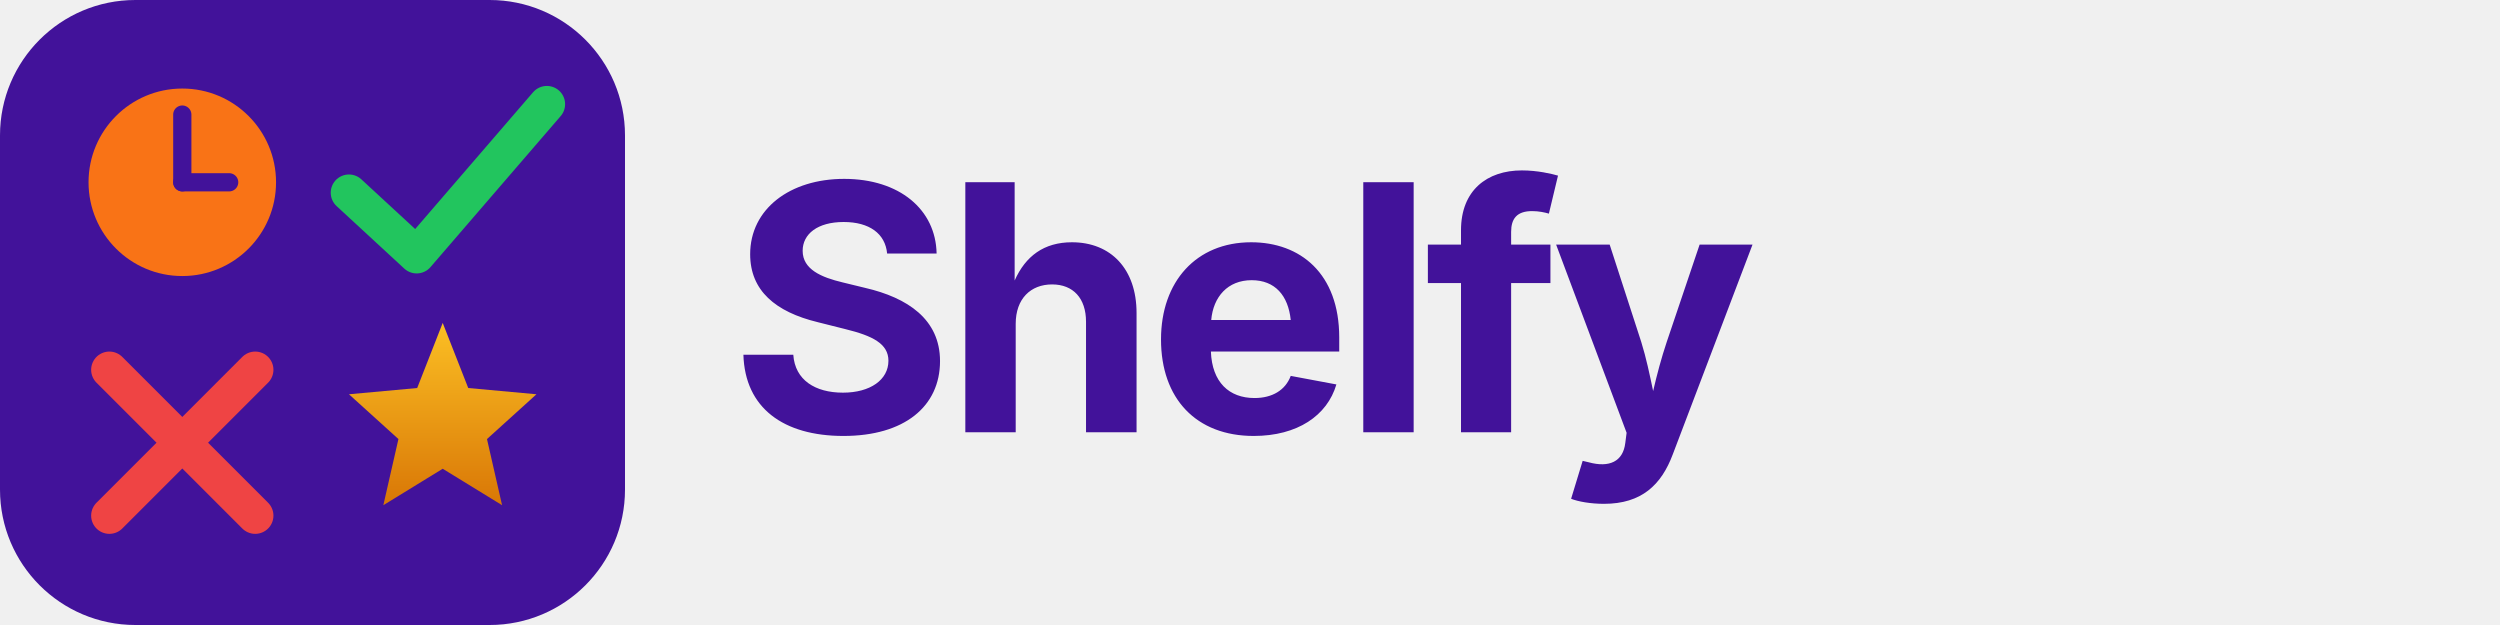
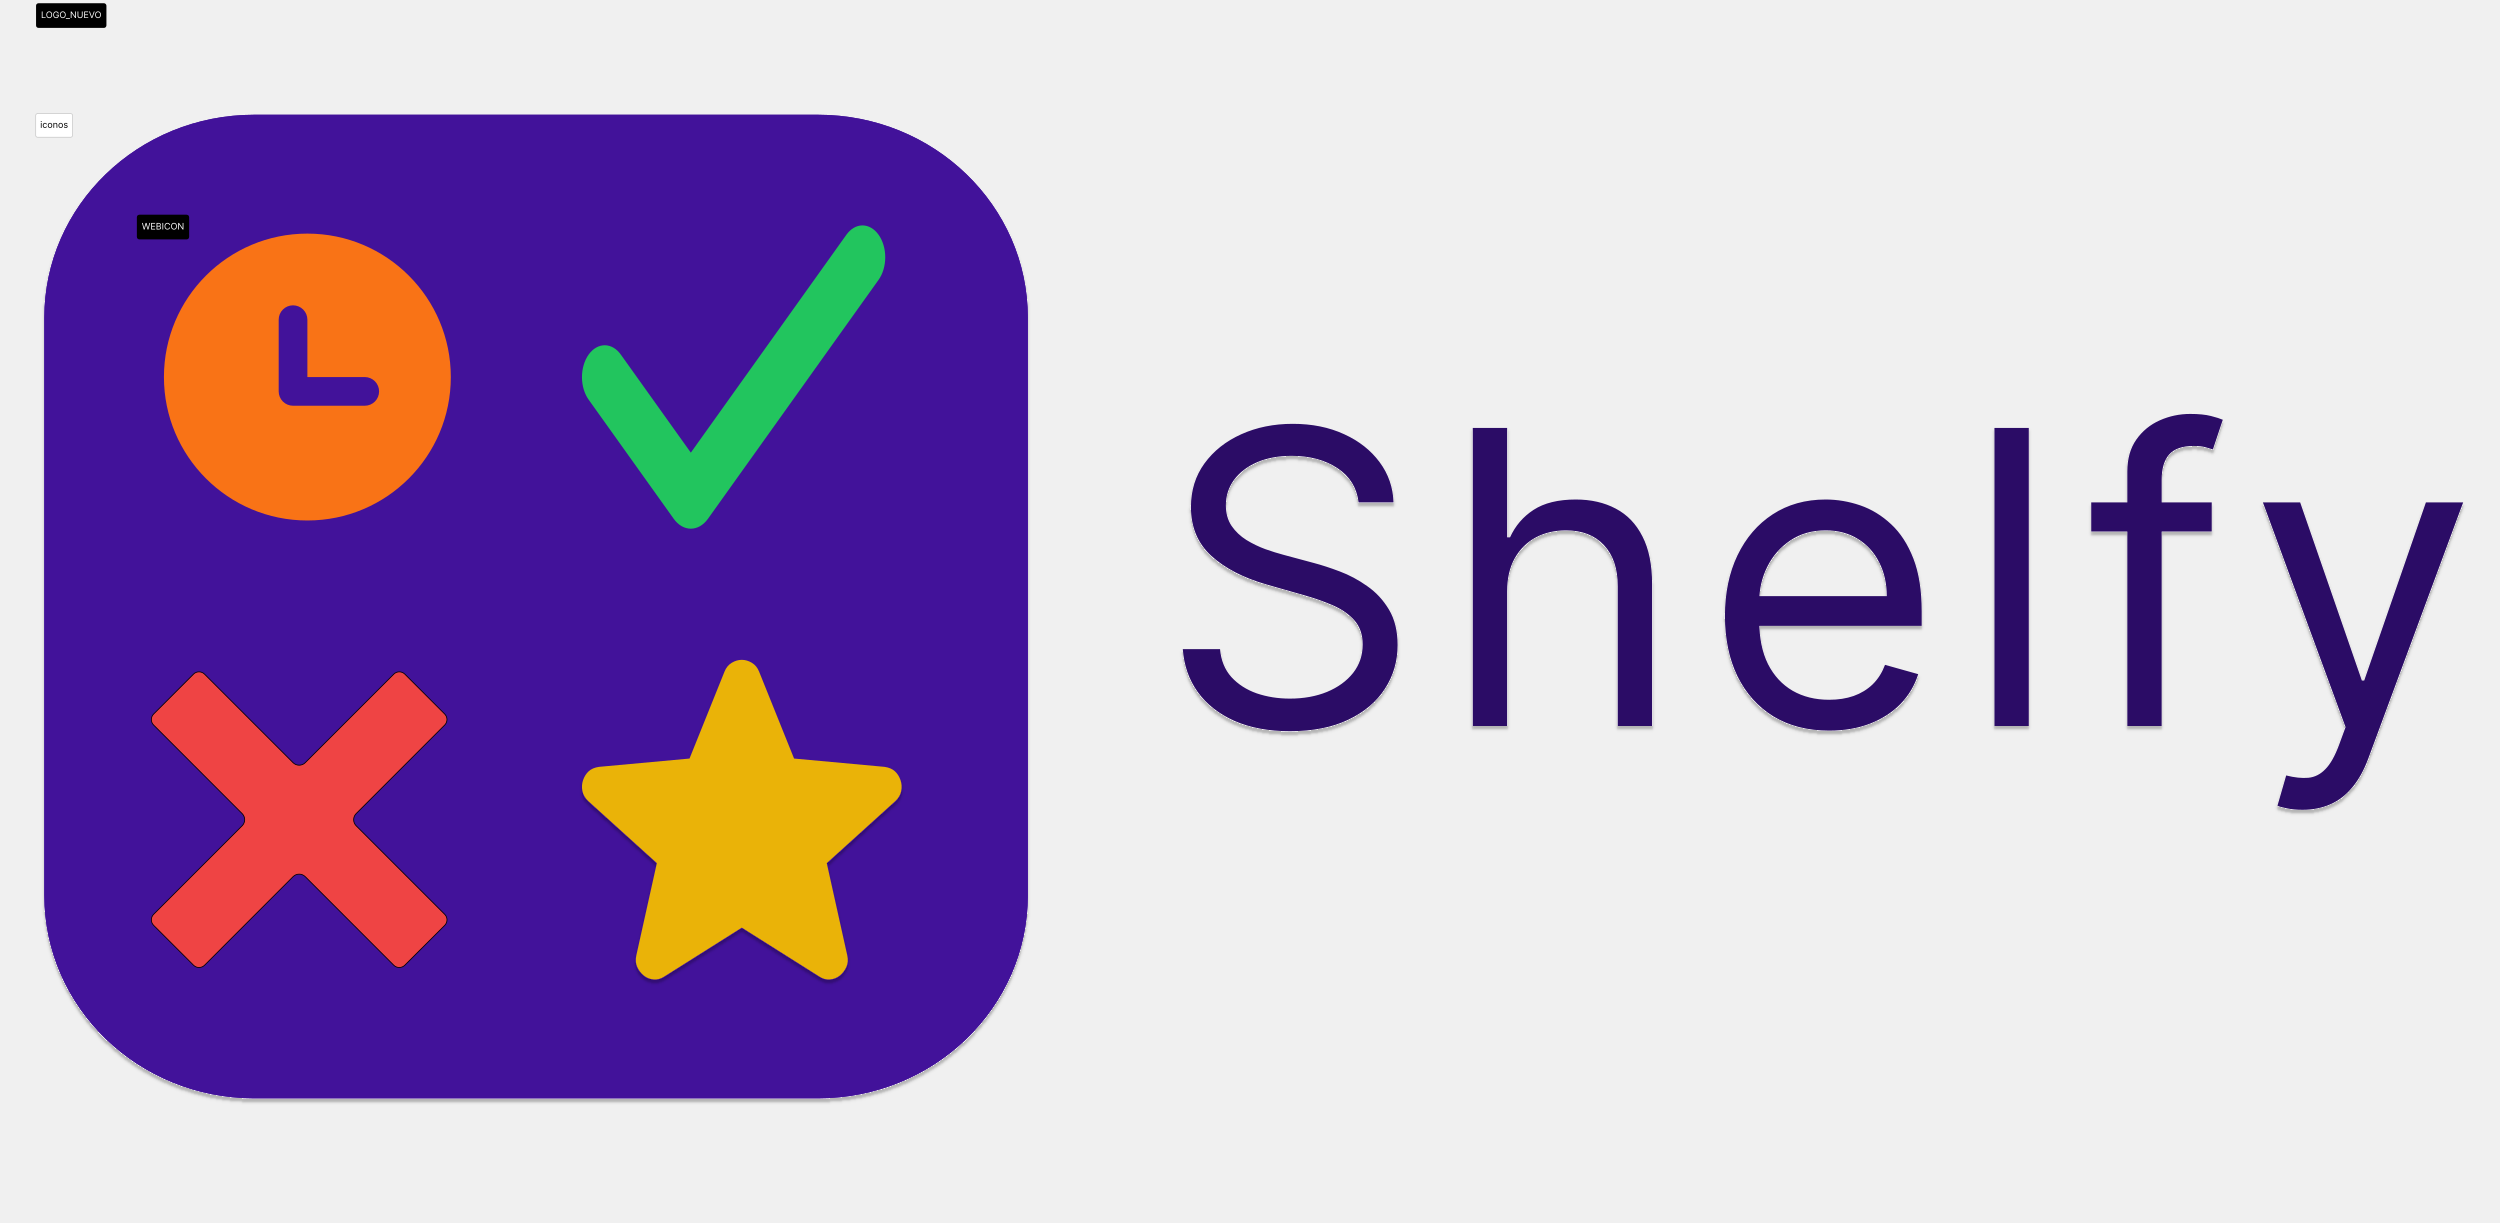
- <svg xmlns="http://www.w3.org/2000/svg" viewBox="0 0 480 120" width="480" height="120">
+ <svg xmlns="http://www.w3.org/2000/svg" width="3050" height="1492" viewBox="0 0 3050 1492" fill="none">
+   <g filter="url(#filter0_d_20_519)">
+     <path d="M54 387.525C54 250.821 168.603 140 309.973 140H998.027C1139.4 140 1254 250.821 1254 387.525V1092.48C1254 1229.18 1139.4 1340 998.027 1340H309.973C168.603 1340 54 1229.18 54 1092.48V387.525Z" fill="#42129A" />
+     <path d="M309.973 140.495H998.027C1139.12 140.495 1253.49 251.094 1253.49 387.525V1092.48C1253.49 1228.91 1139.12 1339.5 998.027 1339.5H309.973C168.886 1339.5 54.512 1228.91 54.512 1092.48V387.525C54.512 251.094 168.886 140.495 309.973 140.495Z" stroke="#42129A" />
+   </g>
+   <path fill-rule="evenodd" clip-rule="evenodd" d="M200 460C200 363.348 278.348 285 375 285C471.652 285 550 363.348 550 460C550 556.652 471.652 635 375 635C278.348 635 200 556.652 200 460ZM375 390C375 385.359 373.156 380.908 369.874 377.626C366.592 374.344 362.141 372.5 357.5 372.5C352.859 372.5 348.408 374.344 345.126 377.626C341.844 380.908 340 385.359 340 390V477.5C340 482.141 341.844 486.592 345.126 489.874C348.408 493.156 352.859 495 357.5 495H445C449.641 495 454.092 493.156 457.374 489.874C460.656 486.592 462.5 482.141 462.5 477.5C462.5 472.859 460.656 468.408 457.374 465.126C454.092 461.844 449.641 460 445 460H375V390Z" fill="#F97316" />
+   <path fill-rule="evenodd" clip-rule="evenodd" d="M1071.87 286.398C1077.08 293.691 1080 303.58 1080 313.891C1080 324.202 1077.08 334.091 1071.87 341.383L863.762 632.848C861.012 636.701 857.747 639.757 854.153 641.842C850.559 643.927 846.708 645 842.818 645C838.928 645 835.076 643.927 831.483 641.842C827.889 639.757 824.624 636.701 821.874 632.848L718.476 488.062C715.825 484.475 713.709 480.184 712.254 475.44C710.799 470.695 710.033 465.593 710.001 460.429C709.969 455.266 710.672 450.146 712.068 445.367C713.464 440.588 715.525 436.246 718.132 432.595C720.739 428.944 723.839 426.056 727.251 424.101C730.664 422.146 734.32 421.162 738.006 421.207C741.693 421.252 745.336 422.324 748.724 424.362C752.111 426.4 755.175 429.363 757.736 433.077L842.809 552.224L1032.59 286.398C1035.17 282.785 1038.23 279.918 1041.6 277.962C1044.97 276.007 1048.58 275 1052.23 275C1055.88 275 1059.49 276.007 1062.86 277.962C1066.23 279.918 1069.29 282.785 1071.87 286.398Z" fill="#22C55E" />
+   <path d="M236.081 822.43C239.791 818.718 245.808 818.717 249.519 822.428L357.549 930.462C361.649 934.562 368.297 934.564 372.397 930.464L480.46 822.427C484.172 818.716 490.189 818.719 493.897 822.432L542.538 871.128C546.244 874.838 546.243 880.849 542.535 884.558L434.529 992.599C430.43 996.699 430.431 1003.35 434.53 1007.45L542.57 1115.5C546.282 1119.21 546.279 1125.23 542.563 1128.94L493.831 1177.59C490.12 1181.29 484.108 1181.29 480.4 1177.58L372.398 1069.54C368.298 1065.44 361.648 1065.44 357.547 1069.54L249.56 1177.58C245.851 1181.29 239.836 1181.29 236.125 1177.58L187.429 1128.92C183.717 1125.21 183.715 1119.19 187.425 1115.48L295.417 1007.45C299.515 1003.35 299.515 996.7 295.417 992.6L187.419 884.56C183.711 880.85 183.711 874.838 187.418 871.128L236.081 822.43Z" fill="#EF4444" stroke="black" />
+   <g filter="url(#filter1_d_20_519)">
+     <path d="M904.99 1131.72L810.466 1191.34C806.29 1194.13 801.925 1195.32 797.369 1194.92C792.814 1194.52 788.828 1192.93 785.412 1190.15C781.995 1187.37 779.338 1183.89 777.44 1179.73C775.542 1175.56 775.162 1170.89 776.301 1165.71L801.355 1053.02L717.65 977.304C713.854 973.727 711.485 969.649 710.544 965.07C709.602 960.491 709.883 956.024 711.387 951.667C712.89 947.311 715.168 943.734 718.22 940.935C721.272 938.137 725.448 936.349 730.747 935.57L841.215 925.434L883.922 819.309C885.82 814.539 888.766 810.962 892.759 808.577C896.753 806.192 900.83 805 904.99 805C909.151 805 913.228 806.192 917.221 808.577C921.215 810.962 924.161 814.539 926.059 819.309L968.766 925.434L1079.23 935.57C1084.55 936.365 1088.72 938.153 1091.76 940.935C1094.8 943.718 1097.08 947.295 1098.59 951.667C1100.11 956.039 1100.4 960.515 1099.46 965.094C1098.52 969.673 1096.14 973.743 1092.33 977.304L1008.63 1053.02L1033.68 1165.71C1034.82 1170.87 1034.44 1175.55 1032.54 1179.73C1030.64 1183.91 1027.99 1187.38 1024.57 1190.15C1021.15 1192.92 1017.17 1194.51 1012.61 1194.92C1008.06 1195.33 1003.69 1194.14 999.514 1191.34L904.99 1131.72Z" fill="url(#paint0_linear_20_519)" />
+   </g>
+   <g filter="url(#filter2_d_20_519)">
+     <path d="M1657.49 612.955C1655.36 594.962 1646.72 580.994 1631.56 571.051C1616.41 561.108 1597.83 556.137 1575.81 556.137C1559.71 556.137 1545.63 558.741 1533.55 563.949C1521.6 569.157 1512.25 576.319 1505.5 585.433C1498.87 594.548 1495.56 604.905 1495.56 616.506C1495.56 626.212 1497.86 634.557 1502.48 641.541C1507.22 648.407 1513.25 654.148 1520.59 658.764C1527.93 663.262 1535.62 666.991 1543.67 669.95C1551.72 672.791 1559.12 675.1 1565.87 676.875L1602.8 686.818C1612.27 689.304 1622.8 692.737 1634.41 697.117C1646.12 701.496 1657.31 707.474 1667.96 715.05C1678.74 722.507 1687.61 732.095 1694.6 743.814C1701.58 755.533 1705.07 769.912 1705.07 786.962C1705.07 806.612 1699.92 824.362 1689.63 840.232C1679.45 856.092 1664.53 868.692 1644.88 878.052C1625.35 887.402 1601.62 892.072 1573.68 892.072C1547.64 892.072 1525.09 887.872 1506.03 879.472C1487.09 871.062 1472.18 859.342 1461.29 844.312C1450.52 829.282 1444.42 811.822 1443 791.932H1488.45C1489.64 805.662 1494.25 817.022 1502.3 826.022C1510.47 834.902 1520.77 841.532 1533.2 845.912C1545.75 850.172 1559.24 852.302 1573.68 852.302C1590.49 852.302 1605.58 849.582 1618.96 844.132C1632.33 838.572 1642.93 830.872 1650.74 821.052C1658.55 811.112 1662.46 799.512 1662.46 786.252C1662.46 774.172 1659.09 764.352 1652.34 756.776C1645.59 749.2 1636.71 743.045 1625.71 738.31C1614.7 733.575 1602.8 729.432 1590.02 725.881L1545.27 713.097C1516.86 704.929 1494.37 693.27 1477.8 678.118C1461.23 662.967 1452.94 643.139 1452.94 618.637C1452.94 598.277 1458.45 580.521 1469.46 565.37C1480.58 550.1 1495.5 538.262 1514.2 529.858C1533.02 521.335 1554.03 517.074 1577.23 517.074C1600.67 517.074 1621.5 521.276 1639.73 529.681C1657.96 537.967 1672.4 549.33 1683.06 563.771C1693.83 578.213 1699.51 594.607 1700.1 612.955H1657.49ZM1838.69 721.62V885.682H1796.79V522.046H1838.69V655.568H1842.24C1848.64 641.482 1858.22 630.296 1871.01 622.01C1883.91 613.606 1901.07 609.404 1922.5 609.404C1941.08 609.404 1957.36 613.132 1971.33 620.59C1985.3 627.929 1996.13 639.233 2003.82 654.503C2011.63 669.655 2015.54 688.949 2015.54 712.387V885.682H1973.64V715.227C1973.64 693.566 1968.01 676.816 1956.77 664.979C1945.64 653.023 1930.19 647.046 1910.43 647.046C1896.7 647.046 1884.38 649.946 1873.49 655.746C1862.72 661.546 1854.2 670.01 1847.93 681.137C1841.77 692.263 1838.69 705.758 1838.69 721.62ZM2231.55 891.362C2205.27 891.362 2182.6 885.562 2163.54 873.962C2144.6 862.242 2129.98 845.912 2119.69 824.962C2109.51 803.892 2104.42 779.382 2104.42 751.449C2104.42 723.513 2109.51 698.892 2119.69 677.585C2129.98 656.16 2144.31 639.47 2162.65 627.514C2181.12 615.441 2202.66 609.404 2227.29 609.404C2241.49 609.404 2255.52 611.771 2269.37 616.506C2283.22 621.241 2295.82 628.935 2307.19 639.588C2318.55 650.123 2327.6 664.091 2334.35 681.492C2341.1 698.892 2344.47 720.317 2344.47 745.767V763.523H2134.25V727.301H2301.86C2301.86 711.913 2298.78 698.182 2292.63 686.108C2286.59 674.034 2277.95 664.505 2266.7 657.521C2255.58 650.538 2242.44 647.046 2227.29 647.046C2210.59 647.046 2196.15 651.189 2183.96 659.475C2171.89 667.642 2162.6 678.296 2156.09 691.435C2149.57 704.574 2146.32 718.66 2146.32 733.693V757.841C2146.32 778.442 2149.87 795.902 2156.97 810.222C2164.19 824.422 2174.2 835.252 2186.98 842.712C2199.76 850.052 2214.62 853.722 2231.55 853.722C2242.56 853.722 2252.5 852.182 2261.38 849.102C2270.37 845.912 2278.13 841.172 2284.64 834.902C2291.15 828.512 2296.18 820.582 2299.73 811.112L2340.21 822.472C2335.95 836.202 2328.79 848.272 2318.73 858.692C2308.67 868.992 2296.24 877.042 2281.44 882.842C2266.64 888.522 2250.01 891.362 2231.55 891.362ZM2475.12 522.046V885.682H2433.22V522.046H2475.12ZM2698.32 612.955V648.466H2551.3V612.955H2698.32ZM2595.33 885.682V575.313C2595.33 559.688 2599 546.667 2606.34 536.25C2613.68 525.833 2623.21 518.021 2634.93 512.813C2646.65 507.604 2659.02 505 2672.04 505C2682.34 505 2690.74 505.829 2697.25 507.486C2703.76 509.143 2708.62 510.682 2711.81 512.102L2699.74 548.324C2697.61 547.614 2694.65 546.726 2690.86 545.661C2687.19 544.595 2682.34 544.063 2676.3 544.063C2662.45 544.063 2652.45 547.555 2646.29 554.539C2640.26 561.522 2637.24 571.762 2637.24 585.256V885.682H2595.33ZM2809.03 987.952C2801.93 987.952 2795.6 987.362 2790.03 986.182C2784.47 985.112 2780.62 984.052 2778.49 982.982L2789.15 946.052C2799.33 948.652 2808.32 949.602 2816.13 948.892C2823.95 948.182 2830.87 944.692 2836.91 938.412C2843.06 932.262 2848.69 922.262 2853.78 908.412L2861.59 887.102L2760.74 612.955H2806.19L2881.48 830.282H2884.32L2959.6 612.955H3005.06L2889.29 925.452C2884.08 939.542 2877.63 951.202 2869.93 960.432C2862.24 969.782 2853.3 976.712 2843.12 981.212C2833.06 985.702 2821.7 987.952 2809.03 987.952Z" fill="#2B0C66" />
+   </g>
+   <rect x="43" y="138" width="46.062" height="30" rx="3" fill="white" />
+   <rect x="43.5" y="138.5" width="45.062" height="29" rx="2.5" stroke="black" stroke-opacity="0.2" />
+   <path d="M49.844 156V150H50.766V156H49.844ZM50.312 149C50.133 149 49.978 148.939 49.848 148.816C49.72 148.694 49.656 148.547 49.656 148.375C49.656 148.203 49.72 148.056 49.848 147.934C49.978 147.811 50.133 147.75 50.312 147.75C50.492 147.75 50.646 147.811 50.773 147.934C50.904 148.056 50.969 148.203 50.969 148.375C50.969 148.547 50.904 148.694 50.773 148.816C50.646 148.939 50.492 149 50.312 149ZM54.892 156.125C54.329 156.125 53.845 155.992 53.438 155.727C53.032 155.461 52.72 155.095 52.501 154.629C52.282 154.163 52.173 153.63 52.173 153.031C52.173 152.422 52.285 151.884 52.509 151.418C52.735 150.949 53.05 150.583 53.454 150.32C53.86 150.055 54.334 149.922 54.876 149.922C55.298 149.922 55.678 150 56.017 150.156C56.355 150.312 56.633 150.531 56.849 150.812C57.065 151.094 57.199 151.422 57.251 151.797H56.329C56.259 151.523 56.102 151.281 55.86 151.07C55.621 150.857 55.298 150.75 54.892 150.75C54.532 150.75 54.217 150.844 53.946 151.031C53.678 151.216 53.468 151.478 53.317 151.816C53.169 152.152 53.095 152.547 53.095 153C53.095 153.464 53.168 153.867 53.313 154.211C53.462 154.555 53.67 154.822 53.938 155.012C54.209 155.202 54.527 155.297 54.892 155.297C55.131 155.297 55.349 155.255 55.544 155.172C55.739 155.089 55.905 154.969 56.04 154.812C56.175 154.656 56.272 154.469 56.329 154.25H57.251C57.199 154.604 57.07 154.923 56.864 155.207C56.661 155.488 56.392 155.712 56.056 155.879C55.722 156.043 55.334 156.125 54.892 156.125ZM61.036 156.125C60.495 156.125 60.019 155.996 59.61 155.738C59.204 155.48 58.886 155.12 58.657 154.656C58.431 154.193 58.317 153.651 58.317 153.031C58.317 152.406 58.431 151.861 58.657 151.395C58.886 150.928 59.204 150.566 59.61 150.309C60.019 150.051 60.495 149.922 61.036 149.922C61.578 149.922 62.052 150.051 62.458 150.309C62.867 150.566 63.185 150.928 63.411 151.395C63.64 151.861 63.755 152.406 63.755 153.031C63.755 153.651 63.64 154.193 63.411 154.656C63.185 155.12 62.867 155.48 62.458 155.738C62.052 155.996 61.578 156.125 61.036 156.125ZM61.036 155.297C61.448 155.297 61.786 155.191 62.052 154.98C62.317 154.77 62.514 154.492 62.642 154.148C62.769 153.805 62.833 153.432 62.833 153.031C62.833 152.63 62.769 152.257 62.642 151.91C62.514 151.564 62.317 151.284 62.052 151.07C61.786 150.857 61.448 150.75 61.036 150.75C60.625 150.75 60.286 150.857 60.02 151.07C59.755 151.284 59.558 151.564 59.431 151.91C59.303 152.257 59.239 152.63 59.239 153.031C59.239 153.432 59.303 153.805 59.431 154.148C59.558 154.492 59.755 154.77 60.02 154.98C60.286 155.191 60.625 155.297 61.036 155.297ZM66.084 152.391V156H65.162V150H66.053V150.937H66.131C66.272 150.633 66.485 150.388 66.772 150.203C67.058 150.016 67.428 149.922 67.881 149.922C68.287 149.922 68.643 150.005 68.947 150.172C69.252 150.336 69.489 150.586 69.658 150.922C69.828 151.255 69.912 151.677 69.912 152.188V156H68.99V152.25C68.99 151.779 68.868 151.411 68.623 151.148C68.378 150.883 68.042 150.75 67.615 150.75C67.321 150.75 67.058 150.814 66.826 150.941C66.597 151.069 66.416 151.255 66.283 151.5C66.15 151.745 66.084 152.042 66.084 152.391ZM74.034 156.125C73.493 156.125 73.017 155.996 72.608 155.738C72.202 155.48 71.884 155.12 71.655 154.656C71.429 154.193 71.315 153.651 71.315 153.031C71.315 152.406 71.429 151.861 71.655 151.395C71.884 150.928 72.202 150.566 72.608 150.309C73.017 150.051 73.493 149.922 74.034 149.922C74.576 149.922 75.05 150.051 75.456 150.309C75.865 150.566 76.183 150.928 76.409 151.395C76.638 151.861 76.753 152.406 76.753 153.031C76.753 153.651 76.638 154.193 76.409 154.656C76.183 155.12 75.865 155.48 75.456 155.738C75.05 155.996 74.576 156.125 74.034 156.125ZM74.034 155.297C74.446 155.297 74.784 155.191 75.05 154.98C75.315 154.77 75.512 154.492 75.64 154.148C75.767 153.805 75.831 153.432 75.831 153.031C75.831 152.63 75.767 152.257 75.64 151.91C75.512 151.564 75.315 151.284 75.05 151.07C74.784 150.857 74.446 150.75 74.034 150.75C73.623 150.75 73.284 150.857 73.019 151.07C72.753 151.284 72.556 151.564 72.429 151.91C72.301 152.257 72.237 152.63 72.237 153.031C72.237 153.432 72.301 153.805 72.429 154.148C72.556 154.492 72.753 154.77 73.019 154.98C73.284 155.191 73.623 155.297 74.034 155.297ZM82.41 151.344L81.582 151.578C81.53 151.44 81.453 151.306 81.352 151.176C81.253 151.043 81.117 150.934 80.945 150.848C80.773 150.762 80.553 150.719 80.285 150.719C79.918 150.719 79.612 150.803 79.367 150.973C79.125 151.139 79.004 151.352 79.004 151.609C79.004 151.839 79.087 152.02 79.254 152.152C79.421 152.285 79.681 152.396 80.035 152.484L80.926 152.703C81.462 152.833 81.862 153.033 82.125 153.301C82.388 153.566 82.519 153.909 82.519 154.328C82.519 154.672 82.421 154.979 82.223 155.25C82.027 155.521 81.754 155.734 81.402 155.891C81.051 156.047 80.642 156.125 80.176 156.125C79.564 156.125 79.057 155.992 78.656 155.727C78.255 155.461 78.001 155.073 77.894 154.562L78.769 154.344C78.853 154.667 79.01 154.909 79.242 155.07C79.477 155.232 79.783 155.312 80.16 155.312C80.59 155.312 80.931 155.221 81.184 155.039C81.439 154.854 81.566 154.633 81.566 154.375C81.566 154.167 81.493 153.992 81.348 153.852C81.202 153.708 80.978 153.602 80.676 153.531L79.676 153.297C79.126 153.167 78.723 152.965 78.465 152.691C78.21 152.415 78.082 152.07 78.082 151.656C78.082 151.318 78.177 151.018 78.367 150.758C78.56 150.497 78.822 150.293 79.152 150.145C79.486 149.996 79.863 149.922 80.285 149.922C80.879 149.922 81.345 150.052 81.684 150.312C82.025 150.573 82.267 150.917 82.41 151.344Z" fill="black" />
+   <rect x="167" y="262" width="63.734" height="30" rx="3" fill="black" />
+   <rect x="167.5" y="262.5" width="62.734" height="29" rx="2.5" stroke="black" stroke-opacity="0.2" />
+   <path d="M175.422 280L173.234 272H174.219L175.891 278.516H175.969L177.672 272H178.766L180.469 278.516H180.547L182.219 272H183.203L181.016 280H180.016L178.25 273.625H178.188L176.422 280H175.422ZM184.41 280V272H189.238V272.859H185.379V275.562H188.988V276.422H185.379V279.141H189.301V280H184.41ZM190.984 280V272H193.781C194.339 272 194.798 272.096 195.16 272.289C195.522 272.479 195.792 272.736 195.969 273.059C196.146 273.379 196.234 273.734 196.234 274.125C196.234 274.469 196.173 274.753 196.051 274.977C195.931 275.201 195.772 275.378 195.574 275.508C195.379 275.638 195.167 275.734 194.938 275.797V275.875C195.182 275.891 195.428 275.977 195.676 276.133C195.923 276.289 196.13 276.513 196.297 276.805C196.464 277.096 196.547 277.453 196.547 277.875C196.547 278.276 196.456 278.637 196.273 278.957C196.091 279.277 195.803 279.531 195.41 279.719C195.017 279.906 194.505 280 193.875 280H190.984ZM191.953 279.141H193.875C194.508 279.141 194.957 279.018 195.223 278.773C195.491 278.526 195.625 278.227 195.625 277.875C195.625 277.604 195.556 277.354 195.418 277.125C195.28 276.893 195.083 276.708 194.828 276.57C194.573 276.43 194.271 276.359 193.922 276.359H191.953V279.141ZM191.953 275.516H193.75C194.042 275.516 194.305 275.458 194.539 275.344C194.776 275.229 194.964 275.068 195.102 274.859C195.242 274.651 195.313 274.406 195.313 274.125C195.313 273.773 195.19 273.475 194.945 273.23C194.701 272.983 194.313 272.859 193.781 272.859H191.953V275.516ZM199.107 272V280H198.139V272H199.107ZM207.487 274.5H206.519C206.461 274.221 206.361 273.977 206.218 273.766C206.077 273.555 205.905 273.378 205.702 273.234C205.502 273.089 205.279 272.979 205.034 272.906C204.789 272.833 204.534 272.797 204.269 272.797C203.784 272.797 203.345 272.919 202.952 273.164C202.562 273.409 202.25 273.77 202.019 274.246C201.789 274.723 201.675 275.307 201.675 276C201.675 276.693 201.789 277.277 202.019 277.754C202.25 278.23 202.562 278.591 202.952 278.836C203.345 279.081 203.784 279.203 204.269 279.203C204.534 279.203 204.789 279.167 205.034 279.094C205.279 279.021 205.502 278.913 205.702 278.77C205.905 278.624 206.077 278.445 206.218 278.234C206.361 278.021 206.461 277.776 206.519 277.5H207.487C207.414 277.909 207.282 278.275 207.089 278.598C206.896 278.921 206.657 279.195 206.37 279.422C206.084 279.646 205.762 279.816 205.405 279.934C205.051 280.051 204.672 280.109 204.269 280.109C203.586 280.109 202.979 279.943 202.448 279.609C201.917 279.276 201.499 278.802 201.194 278.187C200.89 277.573 200.737 276.844 200.737 276C200.737 275.156 200.89 274.427 201.194 273.812C201.499 273.198 201.917 272.724 202.448 272.391C202.979 272.057 203.586 271.891 204.269 271.891C204.672 271.891 205.051 271.949 205.405 272.066C205.762 272.184 206.084 272.355 206.37 272.582C206.657 272.806 206.896 273.079 207.089 273.402C207.282 273.723 207.414 274.089 207.487 274.5ZM215.803 276C215.803 276.844 215.65 277.573 215.346 278.187C215.041 278.802 214.623 279.276 214.092 279.609C213.561 279.943 212.954 280.109 212.271 280.109C211.589 280.109 210.982 279.943 210.451 279.609C209.92 279.276 209.502 278.802 209.197 278.187C208.893 277.573 208.74 276.844 208.74 276C208.74 275.156 208.893 274.427 209.197 273.812C209.502 273.198 209.92 272.724 210.451 272.391C210.982 272.057 211.589 271.891 212.271 271.891C212.954 271.891 213.561 272.057 214.092 272.391C214.623 272.724 215.041 273.198 215.346 273.812C215.65 274.427 215.803 275.156 215.803 276ZM214.865 276C214.865 275.307 214.749 274.723 214.518 274.246C214.288 273.77 213.977 273.409 213.584 273.164C213.193 272.919 212.756 272.797 212.271 272.797C211.787 272.797 211.348 272.919 210.955 273.164C210.564 273.409 210.253 273.77 210.021 274.246C209.792 274.723 209.678 275.307 209.678 276C209.678 276.693 209.792 277.277 210.021 277.754C210.253 278.23 210.564 278.591 210.955 278.836C211.348 279.081 211.787 279.203 212.271 279.203C212.756 279.203 213.193 279.081 213.584 278.836C213.977 278.591 214.288 278.23 214.518 277.754C214.749 277.277 214.865 276.693 214.865 276ZM223.775 272V280H222.838L218.479 273.719H218.4V280H217.432V272H218.369L222.744 278.297H222.822V272H223.775Z" fill="white" />
+   <rect x="44" y="4" width="85.781" height="30" rx="3" fill="black" />
+   <rect x="44.5" y="4.5" width="84.781" height="29" rx="2.5" stroke="black" stroke-opacity="0.2" />
+   <path d="M50.969 22V14H51.938V21.141H55.656V22H50.969ZM63.595 18C63.595 18.844 63.442 19.573 63.138 20.188C62.833 20.802 62.415 21.276 61.884 21.609C61.352 21.943 60.746 22.109 60.063 22.109C59.381 22.109 58.774 21.943 58.243 21.609C57.712 21.276 57.294 20.802 56.989 20.188C56.685 19.573 56.532 18.844 56.532 18C56.532 17.156 56.685 16.427 56.989 15.812C57.294 15.198 57.712 14.724 58.243 14.391C58.774 14.057 59.381 13.891 60.063 13.891C60.746 13.891 61.352 14.057 61.884 14.391C62.415 14.724 62.833 15.198 63.138 15.812C63.442 16.427 63.595 17.156 63.595 18ZM62.657 18C62.657 17.307 62.541 16.723 62.31 16.246C62.08 15.77 61.769 15.409 61.376 15.164C60.985 14.919 60.548 14.797 60.063 14.797C59.579 14.797 59.14 14.919 58.747 15.164C58.356 15.409 58.045 15.77 57.813 16.246C57.584 16.723 57.47 17.307 57.47 18C57.47 18.693 57.584 19.277 57.813 19.754C58.045 20.23 58.356 20.591 58.747 20.836C59.14 21.081 59.579 21.203 60.063 21.203C60.548 21.203 60.985 21.081 61.376 20.836C61.769 20.591 62.08 20.23 62.31 19.754C62.541 19.277 62.657 18.693 62.657 18ZM70.692 16.5C70.606 16.237 70.493 16.001 70.353 15.793C70.215 15.582 70.049 15.402 69.856 15.254C69.666 15.105 69.45 14.992 69.208 14.914C68.966 14.836 68.7 14.797 68.411 14.797C67.937 14.797 67.506 14.919 67.118 15.164C66.73 15.409 66.421 15.77 66.192 16.246C65.963 16.723 65.849 17.307 65.849 18C65.849 18.693 65.965 19.277 66.196 19.754C66.428 20.23 66.742 20.591 67.138 20.836C67.534 21.081 67.979 21.203 68.474 21.203C68.932 21.203 69.336 21.105 69.685 20.91C70.036 20.712 70.31 20.434 70.505 20.074C70.703 19.712 70.802 19.287 70.802 18.797L71.099 18.859H68.692V18H71.739V18.859C71.739 19.518 71.599 20.091 71.317 20.578C71.039 21.065 70.653 21.443 70.161 21.711C69.671 21.977 69.109 22.109 68.474 22.109C67.765 22.109 67.143 21.943 66.606 21.609C66.073 21.276 65.656 20.802 65.356 20.188C65.06 19.573 64.911 18.844 64.911 18C64.911 17.367 64.996 16.798 65.165 16.293C65.337 15.785 65.579 15.353 65.892 14.996C66.204 14.639 66.574 14.366 67.001 14.176C67.428 13.986 67.898 13.891 68.411 13.891C68.833 13.891 69.226 13.954 69.591 14.082C69.958 14.207 70.285 14.385 70.571 14.617C70.86 14.846 71.101 15.121 71.294 15.441C71.487 15.759 71.62 16.112 71.692 16.5H70.692ZM80.148 18C80.148 18.844 79.996 19.573 79.691 20.188C79.387 20.802 78.969 21.276 78.438 21.609C77.906 21.943 77.299 22.109 76.617 22.109C75.935 22.109 75.328 21.943 74.797 21.609C74.266 21.276 73.848 20.802 73.543 20.188C73.238 19.573 73.086 18.844 73.086 18C73.086 17.156 73.238 16.427 73.543 15.812C73.848 15.198 74.266 14.724 74.797 14.391C75.328 14.057 75.935 13.891 76.617 13.891C77.299 13.891 77.906 14.057 78.438 14.391C78.969 14.724 79.387 15.198 79.691 15.812C79.996 16.427 80.148 17.156 80.148 18ZM79.211 18C79.211 17.307 79.095 16.723 78.863 16.246C78.634 15.77 78.323 15.409 77.93 15.164C77.539 14.919 77.102 14.797 76.617 14.797C76.133 14.797 75.694 14.919 75.301 15.164C74.91 15.409 74.599 15.77 74.367 16.246C74.138 16.723 74.023 17.307 74.023 18C74.023 18.693 74.138 19.277 74.367 19.754C74.599 20.23 74.91 20.591 75.301 20.836C75.694 21.081 76.133 21.203 76.617 21.203C77.102 21.203 77.539 21.081 77.93 20.836C78.323 20.591 78.634 20.23 78.863 19.754C79.095 19.277 79.211 18.693 79.211 18ZM85.353 22V22.859H80.353V22H85.353ZM92.654 14V22H91.717L87.357 15.719H87.279V22H86.311V14H87.248L91.623 20.297H91.701V14H92.654ZM99.843 14H100.812V19.297C100.812 19.844 100.683 20.332 100.425 20.762C100.17 21.189 99.809 21.526 99.343 21.773C98.877 22.018 98.33 22.141 97.702 22.141C97.075 22.141 96.528 22.018 96.061 21.773C95.595 21.526 95.233 21.189 94.976 20.762C94.72 20.332 94.593 19.844 94.593 19.297V14H95.561V19.219C95.561 19.609 95.647 19.957 95.819 20.262C95.991 20.564 96.236 20.802 96.554 20.977C96.874 21.148 97.257 21.234 97.702 21.234C98.147 21.234 98.53 21.148 98.851 20.977C99.171 20.802 99.416 20.564 99.585 20.262C99.757 19.957 99.843 19.609 99.843 19.219V14ZM102.746 22V14H107.574V14.859H103.715V17.562H107.324V18.422H103.715V21.141H107.637V22H102.746ZM109.648 14L112.023 20.734H112.117L114.492 14H115.508L112.57 22H111.57L108.633 14H109.648ZM123.128 18C123.128 18.844 122.976 19.573 122.671 20.188C122.366 20.802 121.948 21.276 121.417 21.609C120.886 21.943 120.279 22.109 119.597 22.109C118.914 22.109 118.308 21.943 117.776 21.609C117.245 21.276 116.827 20.802 116.522 20.188C116.218 19.573 116.065 18.844 116.065 18C116.065 17.156 116.218 16.427 116.522 15.812C116.827 15.198 117.245 14.724 117.776 14.391C118.308 14.057 118.914 13.891 119.597 13.891C120.279 13.891 120.886 14.057 121.417 14.391C121.948 14.724 122.366 15.198 122.671 15.812C122.976 16.427 123.128 17.156 123.128 18ZM122.19 18C122.19 17.307 122.075 16.723 121.843 16.246C121.614 15.77 121.302 15.409 120.909 15.164C120.519 14.919 120.081 14.797 119.597 14.797C119.112 14.797 118.674 14.919 118.28 15.164C117.89 15.409 117.578 15.77 117.347 16.246C117.118 16.723 117.003 17.307 117.003 18C117.003 18.693 117.118 19.277 117.347 19.754C117.578 20.23 117.89 20.591 118.28 20.836C118.674 21.081 119.112 21.203 119.597 21.203C120.081 21.203 120.519 21.081 120.909 20.836C121.302 20.591 121.614 20.23 121.843 19.754C122.075 19.277 122.19 18.693 122.19 18Z" fill="white" />
  <defs>
-     <linearGradient id="starG" x1="0" y1="0" x2="0" y2="1">
-       <stop offset="0" stop-color="#FBBF24" />
-       <stop offset="1" stop-color="#D97706" />
+     <filter id="filter0_d_20_519" x="50" y="139.995" width="1208" height="1208.01" filterUnits="userSpaceOnUse" color-interpolation-filters="sRGB">
+       <feFlood flood-opacity="0" result="BackgroundImageFix" />
+       <feColorMatrix in="SourceAlpha" type="matrix" values="0 0 0 0 0 0 0 0 0 0 0 0 0 0 0 0 0 0 127 0" result="hardAlpha" />
+       <feOffset dy="4" />
+       <feGaussianBlur stdDeviation="2" />
+       <feComposite in2="hardAlpha" operator="out" />
+       <feColorMatrix type="matrix" values="0 0 0 0 0 0 0 0 0 0 0 0 0 0 0 0 0 0 0.25 0" />
+       <feBlend mode="normal" in2="BackgroundImageFix" result="effect1_dropShadow_20_519" />
+       <feBlend mode="normal" in="SourceGraphic" in2="effect1_dropShadow_20_519" result="shape" />
+     </filter>
+     <filter id="filter1_d_20_519" x="706" y="805" width="398" height="398" filterUnits="userSpaceOnUse" color-interpolation-filters="sRGB">
+       <feFlood flood-opacity="0" result="BackgroundImageFix" />
+       <feColorMatrix in="SourceAlpha" type="matrix" values="0 0 0 0 0 0 0 0 0 0 0 0 0 0 0 0 0 0 127 0" result="hardAlpha" />
+       <feOffset dy="4" />
+       <feGaussianBlur stdDeviation="2" />
+       <feComposite in2="hardAlpha" operator="out" />
+       <feColorMatrix type="matrix" values="0 0 0 0 0 0 0 0 0 0 0 0 0 0 0 0 0 0 0.25 0" />
+       <feBlend mode="normal" in2="BackgroundImageFix" result="effect1_dropShadow_20_519" />
+       <feBlend mode="normal" in="SourceGraphic" in2="effect1_dropShadow_20_519" result="shape" />
+     </filter>
+     <filter id="filter2_d_20_519" x="1439" y="505" width="1570.06" height="490.952" filterUnits="userSpaceOnUse" color-interpolation-filters="sRGB">
+       <feFlood flood-opacity="0" result="BackgroundImageFix" />
+       <feColorMatrix in="SourceAlpha" type="matrix" values="0 0 0 0 0 0 0 0 0 0 0 0 0 0 0 0 0 0 127 0" result="hardAlpha" />
+       <feOffset dy="4" />
+       <feGaussianBlur stdDeviation="2" />
+       <feComposite in2="hardAlpha" operator="out" />
+       <feColorMatrix type="matrix" values="0 0 0 0 0 0 0 0 0 0 0 0 0 0 0 0 0 0 0.25 0" />
+       <feBlend mode="normal" in2="BackgroundImageFix" result="effect1_dropShadow_20_519" />
+       <feBlend mode="normal" in="SourceGraphic" in2="effect1_dropShadow_20_519" result="shape" />
+     </filter>
+     <linearGradient id="paint0_linear_20_519" x1="905" y1="805" x2="905" y2="1195" gradientUnits="userSpaceOnUse">
+       <stop offset="0.562" stop-color="#EAB308" />
    </linearGradient>
  </defs>
-   <rect x="0" y="0" width="120" height="120" rx="26" ry="26" fill="#42129A" />
-   <circle cx="35" cy="35" r="18" fill="#F97316" />
-   <line x1="35" y1="35" x2="35" y2="22" stroke="#42129A" stroke-width="3.5" stroke-linecap="round" />
-   <line x1="35" y1="35" x2="44" y2="35" stroke="#42129A" stroke-width="3.5" stroke-linecap="round" />
-   <polyline points="67,37 80,49 105,20" fill="none" stroke="#22C55E" stroke-width="7" stroke-linecap="round" stroke-linejoin="round" />
-   <line x1="21" y1="71" x2="49" y2="99" stroke="#EF4444" stroke-width="7" stroke-linecap="round" />
-   <line x1="49" y1="71" x2="21" y2="99" stroke="#EF4444" stroke-width="7" stroke-linecap="round" />
-   <polygon points="85,62 89.9,74.5 103,75.7 93.5,84.3 96.4,97 85,90 73.6,97 76.5,84.3 67,75.7 80.1,74.5" fill="url(#starG)" />
-   <text x="140" y="83" font-family="'Geist', 'Inter', -apple-system, Arial, sans-serif" font-size="66" font-weight="700" fill="#42129A" letter-spacing="-2">Shelfy</text>
</svg>
